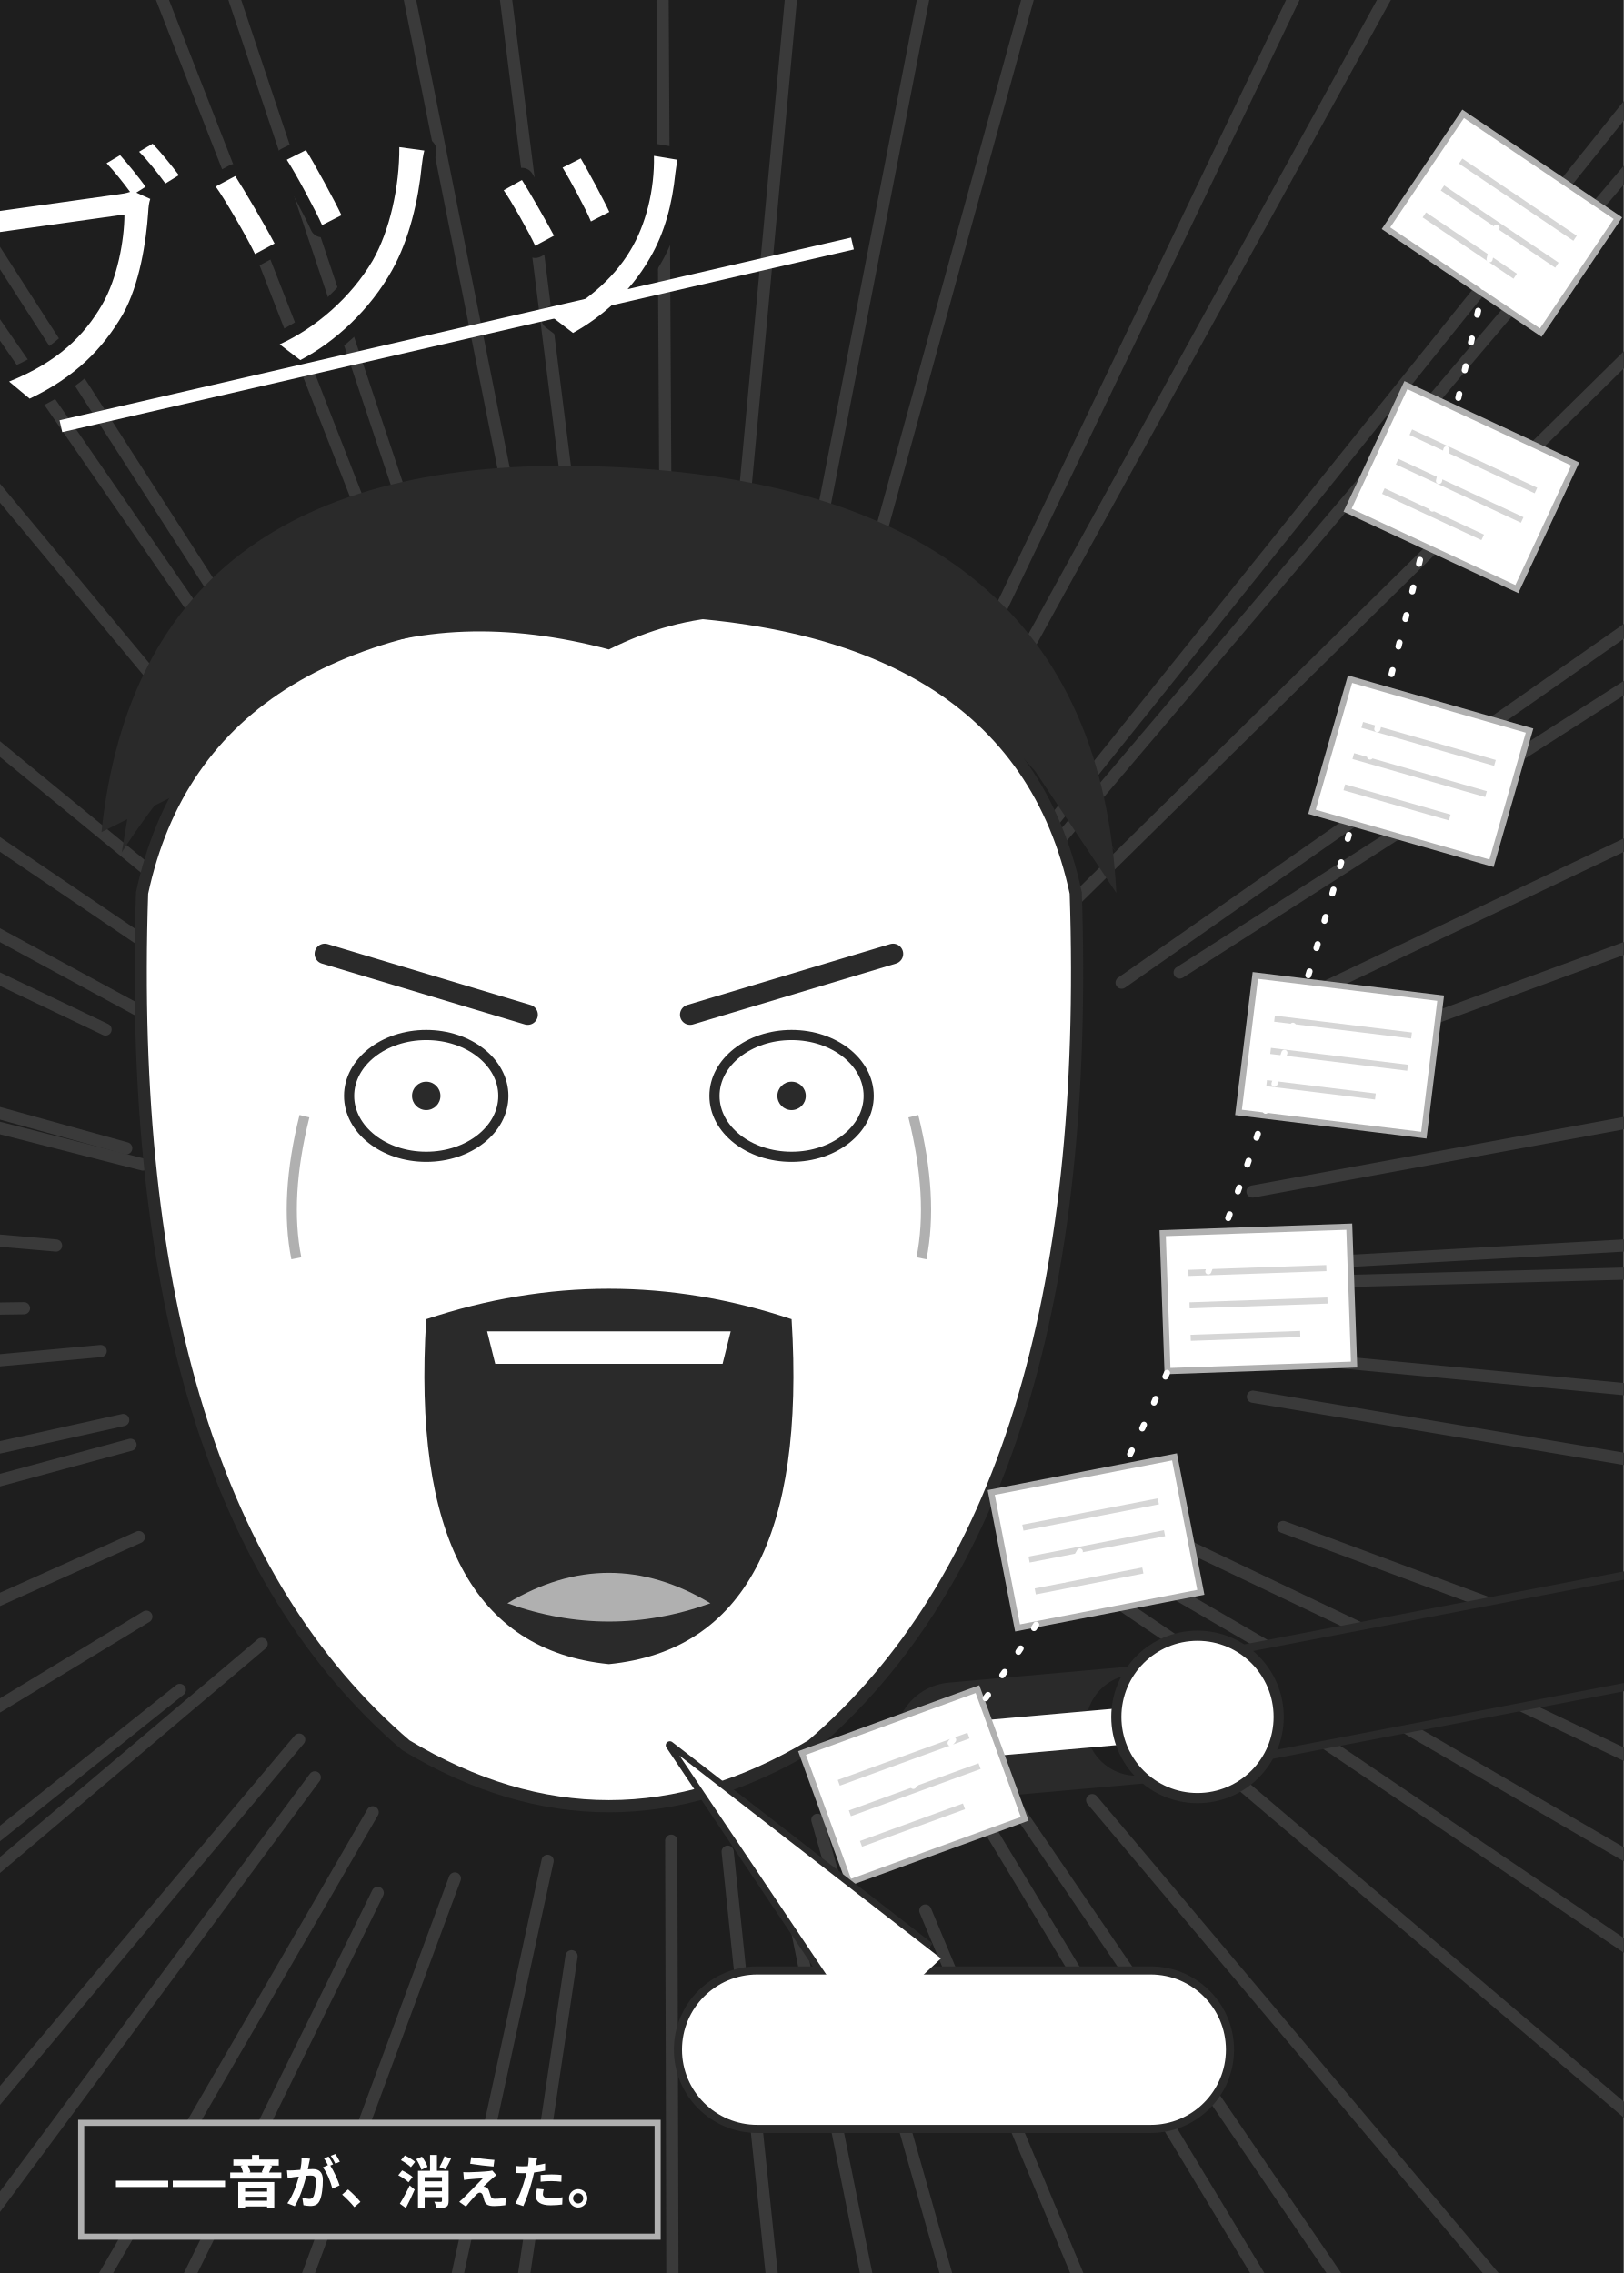
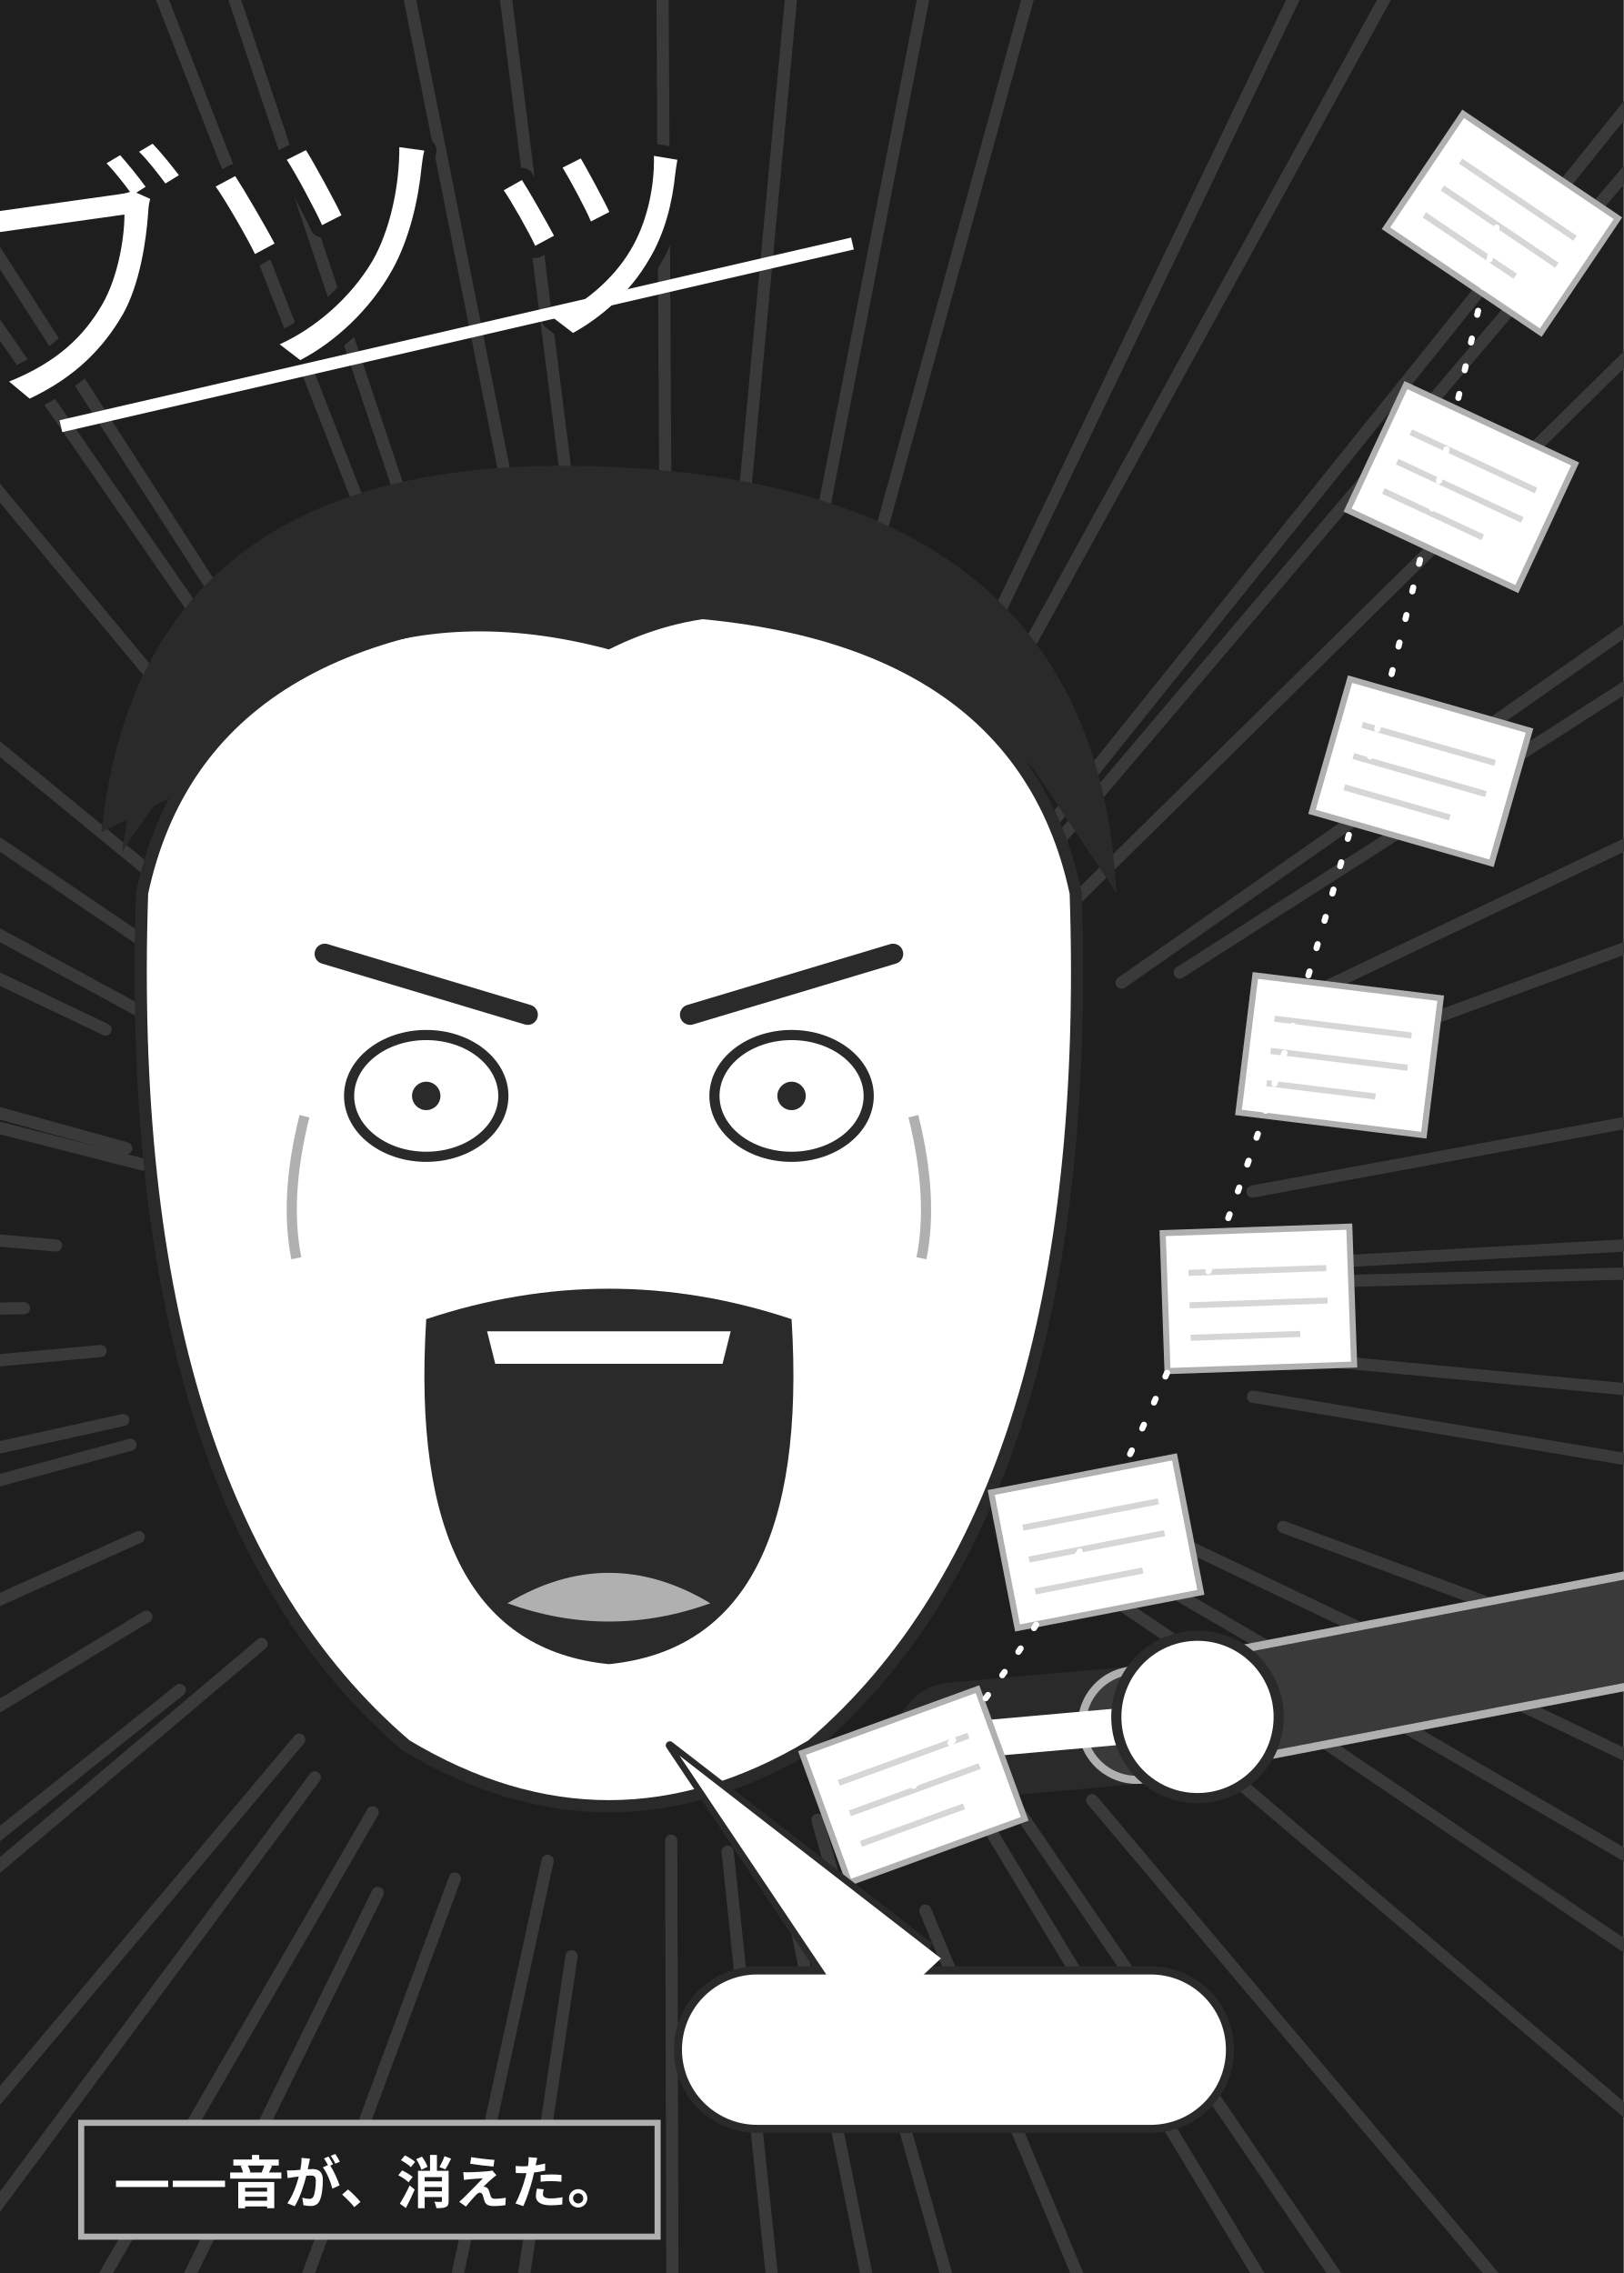
<svg xmlns="http://www.w3.org/2000/svg" viewBox="0 0 800 1120">
  <rect width="800" height="1120" fill="#1E1E1E" />
  <path d="M598,632.9 L1229.7,616.2" stroke="#3A3A3A" stroke-width="6" stroke-linecap="round" />
  <path d="M600.9,665.6 L1226,724.8" stroke="#3A3A3A" stroke-width="6" stroke-linecap="round" />
  <path d="M617.3,688.2 L1217.6,788.8" stroke="#3A3A3A" stroke-width="6" stroke-linecap="round" />
  <path d="M632.2,752.4 L1173.6,953.6" stroke="#3A3A3A" stroke-width="6" stroke-linecap="round" />
  <path d="M580.3,759.5 L1142.2,1027.7" stroke="#3A3A3A" stroke-width="6" stroke-linecap="round" />
  <path d="M573.3,781.7 L1107.8,1092.9" stroke="#3A3A3A" stroke-width="6" stroke-linecap="round" />
  <path d="M552.1,790.5 L1075,1144.9" stroke="#3A3A3A" stroke-width="6" stroke-linecap="round" />
  <path d="M583.2,855.2 L1015.8,1222.9" stroke="#3A3A3A" stroke-width="6" stroke-linecap="round" />
  <path d="M538.1,887 L909.9,1328.3" stroke="#3A3A3A" stroke-width="6" stroke-linecap="round" />
  <path d="M484.9,867.3 L836.9,1383.7" stroke="#3A3A3A" stroke-width="6" stroke-linecap="round" />
  <path d="M489.5,904.5 L794.7,1410.7" stroke="#3A3A3A" stroke-width="6" stroke-linecap="round" />
  <path d="M455.9,941.4 L676.9,1470.5" stroke="#3A3A3A" stroke-width="6" stroke-linecap="round" />
  <path d="M402.7,896.7 L575.4,1505.9" stroke="#3A3A3A" stroke-width="6" stroke-linecap="round" />
  <path d="M391.7,946.2 L507.8,1522.3" stroke="#3A3A3A" stroke-width="6" stroke-linecap="round" />
  <path d="M358.5,912.4 L423.5,1535.1" stroke="#3A3A3A" stroke-width="6" stroke-linecap="round" />
  <path d="M330.7,907 L332.4,1540" stroke="#3A3A3A" stroke-width="6" stroke-linecap="round" />
  <path d="M281.6,963.9 L197.1,1530.1" stroke="#3A3A3A" stroke-width="6" stroke-linecap="round" />
  <path d="M269.8,916.9 L138.7,1519.4" stroke="#3A3A3A" stroke-width="6" stroke-linecap="round" />
  <path d="M224.1,925.6 L17.1,1483.9" stroke="#3A3A3A" stroke-width="6" stroke-linecap="round" />
  <path d="M186.1,932.7 L-67.2,1447.6" stroke="#3A3A3A" stroke-width="6" stroke-linecap="round" />
  <path d="M183.6,893 L-120.7,1419" stroke="#3A3A3A" stroke-width="6" stroke-linecap="round" />
  <path d="M155.1,875.8 L-206.2,1362.8" stroke="#3A3A3A" stroke-width="6" stroke-linecap="round" />
  <path d="M147.4,857.2 L-249.2,1328.8" stroke="#3A3A3A" stroke-width="6" stroke-linecap="round" />
  <path d="M128.9,810 L-357.3,1221" stroke="#3A3A3A" stroke-width="6" stroke-linecap="round" />
  <path d="M88.6,832.7 L-373.4,1201.5" stroke="#3A3A3A" stroke-width="6" stroke-linecap="round" />
  <path d="M72.1,796.6 L-439.4,1107" stroke="#3A3A3A" stroke-width="6" stroke-linecap="round" />
  <path d="M68.4,757.4 L-491.1,1008.4" stroke="#3A3A3A" stroke-width="6" stroke-linecap="round" />
  <path d="M64.3,711.9 L-538.7,875.2" stroke="#3A3A3A" stroke-width="6" stroke-linecap="round" />
  <path d="M60.7,699.7 L-548.7,834.8" stroke="#3A3A3A" stroke-width="6" stroke-linecap="round" />
  <path d="M49.6,665.7 L-566.2,722.2" stroke="#3A3A3A" stroke-width="6" stroke-linecap="round" />
  <path d="M11.8,644.6 L-569.9,653" stroke="#3A3A3A" stroke-width="6" stroke-linecap="round" />
  <path d="M27.6,613.7 L-566.6,562" stroke="#3A3A3A" stroke-width="6" stroke-linecap="round" />
  <path d="M70.4,573.8 L-542,417.4" stroke="#3A3A3A" stroke-width="6" stroke-linecap="round" />
  <path d="M62.2,565.8 L-537.3,399.7" stroke="#3A3A3A" stroke-width="6" stroke-linecap="round" />
  <path d="M52,507.3 L-482.2,252.3" stroke="#3A3A3A" stroke-width="6" stroke-linecap="round" />
  <path d="M78.8,503.6 L-461,210.6" stroke="#3A3A3A" stroke-width="6" stroke-linecap="round" />
  <path d="M85.2,473.9 L-414.8,134.7" stroke="#3A3A3A" stroke-width="6" stroke-linecap="round" />
  <path d="M87,440.5 L-365.7,69" stroke="#3A3A3A" stroke-width="6" stroke-linecap="round" />
  <path d="M116.2,382.8 L-245.3,-52.1" stroke="#3A3A3A" stroke-width="6" stroke-linecap="round" />
  <path d="M139.6,364.5 L-181.8,-100.3" stroke="#3A3A3A" stroke-width="6" stroke-linecap="round" />
  <path d="M177.1,402.4 L-157,-116.8" stroke="#3A3A3A" stroke-width="6" stroke-linecap="round" />
  <path d="M213.4,341.5 L2.6,-198.4" stroke="#3A3A3A" stroke-width="6" stroke-linecap="round" />
  <path d="M224.1,323.7 L44.2,-213.4" stroke="#3A3A3A" stroke-width="6" stroke-linecap="round" />
  <path d="M266.5,322.5 L153.5,-242.5" stroke="#3A3A3A" stroke-width="6" stroke-linecap="round" />
  <path d="M295.6,367.2 L217.5,-252.9" stroke="#3A3A3A" stroke-width="6" stroke-linecap="round" />
  <path d="M328.5,369.4 L325,-260" stroke="#3A3A3A" stroke-width="6" stroke-linecap="round" />
  <path d="M361.1,306.4 L413.5,-256.1" stroke="#3A3A3A" stroke-width="6" stroke-linecap="round" />
  <path d="M379.9,384.1 L502.2,-243.4" stroke="#3A3A3A" stroke-width="6" stroke-linecap="round" />
  <path d="M402.5,376.6 L568.9,-227.7" stroke="#3A3A3A" stroke-width="6" stroke-linecap="round" />
  <path d="M454.7,380.1 L719.2,-171.5" stroke="#3A3A3A" stroke-width="6" stroke-linecap="round" />
  <path d="M458.9,405.5 L763.6,-148.7" stroke="#3A3A3A" stroke-width="6" stroke-linecap="round" />
  <path d="M513.5,411.5 L893.5,-61.8" stroke="#3A3A3A" stroke-width="6" stroke-linecap="round" />
  <path d="M501.3,438.3 L912.4,-46.1" stroke="#3A3A3A" stroke-width="6" stroke-linecap="round" />
  <path d="M524.7,448.4 L971.4,8.6" stroke="#3A3A3A" stroke-width="6" stroke-linecap="round" />
  <path d="M552.6,484.2 L1067.4,124" stroke="#3A3A3A" stroke-width="6" stroke-linecap="round" />
  <path d="M581.2,479.2 L1087.9,154.7" stroke="#3A3A3A" stroke-width="6" stroke-linecap="round" />
  <path d="M635.1,494.9 L1142.7,253.4" stroke="#3A3A3A" stroke-width="6" stroke-linecap="round" />
  <path d="M612.8,536.1 L1174.8,329.8" stroke="#3A3A3A" stroke-width="6" stroke-linecap="round" />
  <path d="M617.1,587.1 L1215.1,477" stroke="#3A3A3A" stroke-width="6" stroke-linecap="round" />
  <path d="M626.8,623.4 L1228.6,589.7" stroke="#3A3A3A" stroke-width="6" stroke-linecap="round" />
  <g transform="translate(300 560)">
    <path d="M-250,-150 Q-230,-340 0,-330 Q240,-320 250,-120 L210,-180 Q150,-250 0,-250 Q-150,-250 -210,-170 Z" fill="#2A2A2A" />
    <path d="M-230,-120 Q-240,180 -100,300 Q0,360 100,300 Q240,180 230,-120 Q200,-260 0,-260 Q-200,-260 -230,-120 Z" fill="#FFFFFF" stroke="#2A2A2A" stroke-width="6" />
    <path d="M-240,-140 Q-150,-280 0,-240 Q120,-300 250,-140 L200,-210 Q100,-310 -20,-290 Q-150,-310 -230,-200 Z" fill="#2A2A2A" />
    <path d="M-140,-90 L-40,-60" stroke="#2A2A2A" stroke-width="10" stroke-linecap="round" />
    <ellipse cx="-90" cy="-20" rx="38" ry="30" fill="#FFFFFF" stroke="#2A2A2A" stroke-width="5" />
    <circle cx="-90" cy="-20" r="7" fill="#2A2A2A" />
    <path d="M-150,-10 q-10,40 -4,70" fill="none" stroke="#B0B0B0" stroke-width="5" />
    <path d="M140,-90 L40,-60" stroke="#2A2A2A" stroke-width="10" stroke-linecap="round" />
    <ellipse cx="90" cy="-20" rx="38" ry="30" fill="#FFFFFF" stroke="#2A2A2A" stroke-width="5" />
    <circle cx="90" cy="-20" r="7" fill="#2A2A2A" />
    <path d="M150,-10 q10,40 4,70" fill="none" stroke="#B0B0B0" stroke-width="5" />
    <path d="M-90,90 Q-100,250 0,260 Q100,250 90,90 Q0,60 -90,90 Z" fill="#2A2A2A" />
    <path d="M-60,96 L60,96 L56,112 L-56,112 Z" fill="#FFFFFF" />
    <path d="M-50,230 Q0,200 50,230 Q0,248 -50,230 Z" fill="#B0B0B0" />
  </g>
  <path d="M820,800 L560,850 L470,858" stroke="#2A2A2A" stroke-width="58" stroke-linecap="round" />
-   <path d="M820,800 L560,850" stroke="#1E1E1E" stroke-width="50" stroke-linecap="round" />
+   <path d="M820,800 L560,850" stroke="#B0B0B0" stroke-width="58" stroke-linecap="round" />
+   <path d="M820,800 L560,850" stroke="#3A3A3A" stroke-width="50" stroke-linecap="round" />
  <path d="M560,850 L470,858" stroke="#FFFFFF" stroke-width="18" stroke-linecap="round" />
  <circle cx="590" cy="846" r="40" fill="#FFFFFF" stroke="#2A2A2A" stroke-width="5" />
  <g transform="translate(450 880) rotate(-20)">
    <rect x="-46" y="-34" width="92" height="68" fill="#FFFFFF" stroke="#B0B0B0" stroke-width="3" />
    <path d="M-34,-14 L34,-14 M-34,2 L34,2 M-34,18 L20,18" stroke="#D6D6D6" stroke-width="3" />
  </g>
  <g transform="translate(540 760) rotate(-11)">
    <rect x="-46" y="-34" width="92" height="68" fill="#FFFFFF" stroke="#B0B0B0" stroke-width="3" />
    <path d="M-34,-14 L34,-14 M-34,2 L34,2 M-34,18 L20,18" stroke="#D6D6D6" stroke-width="3" />
  </g>
  <g transform="translate(620 640) rotate(-2)">
    <rect x="-46" y="-34" width="92" height="68" fill="#FFFFFF" stroke="#B0B0B0" stroke-width="3" />
    <path d="M-34,-14 L34,-14 M-34,2 L34,2 M-34,18 L20,18" stroke="#D6D6D6" stroke-width="3" />
  </g>
  <g transform="translate(660 520) rotate(7)">
    <rect x="-46" y="-34" width="92" height="68" fill="#FFFFFF" stroke="#B0B0B0" stroke-width="3" />
    <path d="M-34,-14 L34,-14 M-34,2 L34,2 M-34,18 L20,18" stroke="#D6D6D6" stroke-width="3" />
  </g>
  <g transform="translate(700 380) rotate(16)">
    <rect x="-46" y="-34" width="92" height="68" fill="#FFFFFF" stroke="#B0B0B0" stroke-width="3" />
    <path d="M-34,-14 L34,-14 M-34,2 L34,2 M-34,18 L20,18" stroke="#D6D6D6" stroke-width="3" />
  </g>
  <g transform="translate(720 240) rotate(25)">
    <rect x="-46" y="-34" width="92" height="68" fill="#FFFFFF" stroke="#B0B0B0" stroke-width="3" />
    <path d="M-34,-14 L34,-14 M-34,2 L34,2 M-34,18 L20,18" stroke="#D6D6D6" stroke-width="3" />
  </g>
  <g transform="translate(740 110) rotate(34)">
    <rect x="-46" y="-34" width="92" height="68" fill="#FFFFFF" stroke="#B0B0B0" stroke-width="3" />
    <path d="M-34,-14 L34,-14 M-34,2 L34,2 M-34,18 L20,18" stroke="#D6D6D6" stroke-width="3" />
  </g>
  <path d="M450,880 C560,760 640,560 740,100" fill="none" stroke="#FFFFFF" stroke-width="3" stroke-dasharray="2 12" stroke-linecap="round" />
  <g transform="rotate(-8 170 170)">
    <text x="170" y="170" font-family="Dela Gothic One, IPAGothic, sans-serif" font-size="130" fill="#FFFFFF" stroke="#1E1E1E" stroke-width="12" stroke-linejoin="round" paint-order="stroke" text-anchor="middle">ブツッ</text>
  </g>
  <path d="M30,210 L420,120" stroke="#FFFFFF" stroke-width="6" />
  <path d="M458.2,959.2 L330,860 L420.1,994.7" fill="#FFFFFF" stroke="#2A2A2A" stroke-width="4" stroke-linejoin="round" />
  <rect x="334" y="970.9" width="272" height="78.1" rx="39.1" fill="#FFFFFF" stroke="#2A2A2A" stroke-width="4" />
  <path d="M463.6,965 L334.8,865.1 L425.6,1000.5 Z" fill="#FFFFFF" />
  <text x="470" y="1021.2" font-family="Zen Kaku Gothic New, IPAGothic, sans-serif" font-size="34" font-weight="700" fill="#2A2A2A" text-anchor="middle">　　　　　　</text>
  <rect x="40" y="1046" width="284" height="56.1" fill="#1E1E1E" stroke="#B0B0B0" stroke-width="3" />
  <text x="56" y="1083.6" font-family="Zen Kaku Gothic New, IPAGothic, sans-serif" font-size="28" font-weight="700" fill="#FFFFFF" text-anchor="start">——音が、消えた。</text>
</svg>
